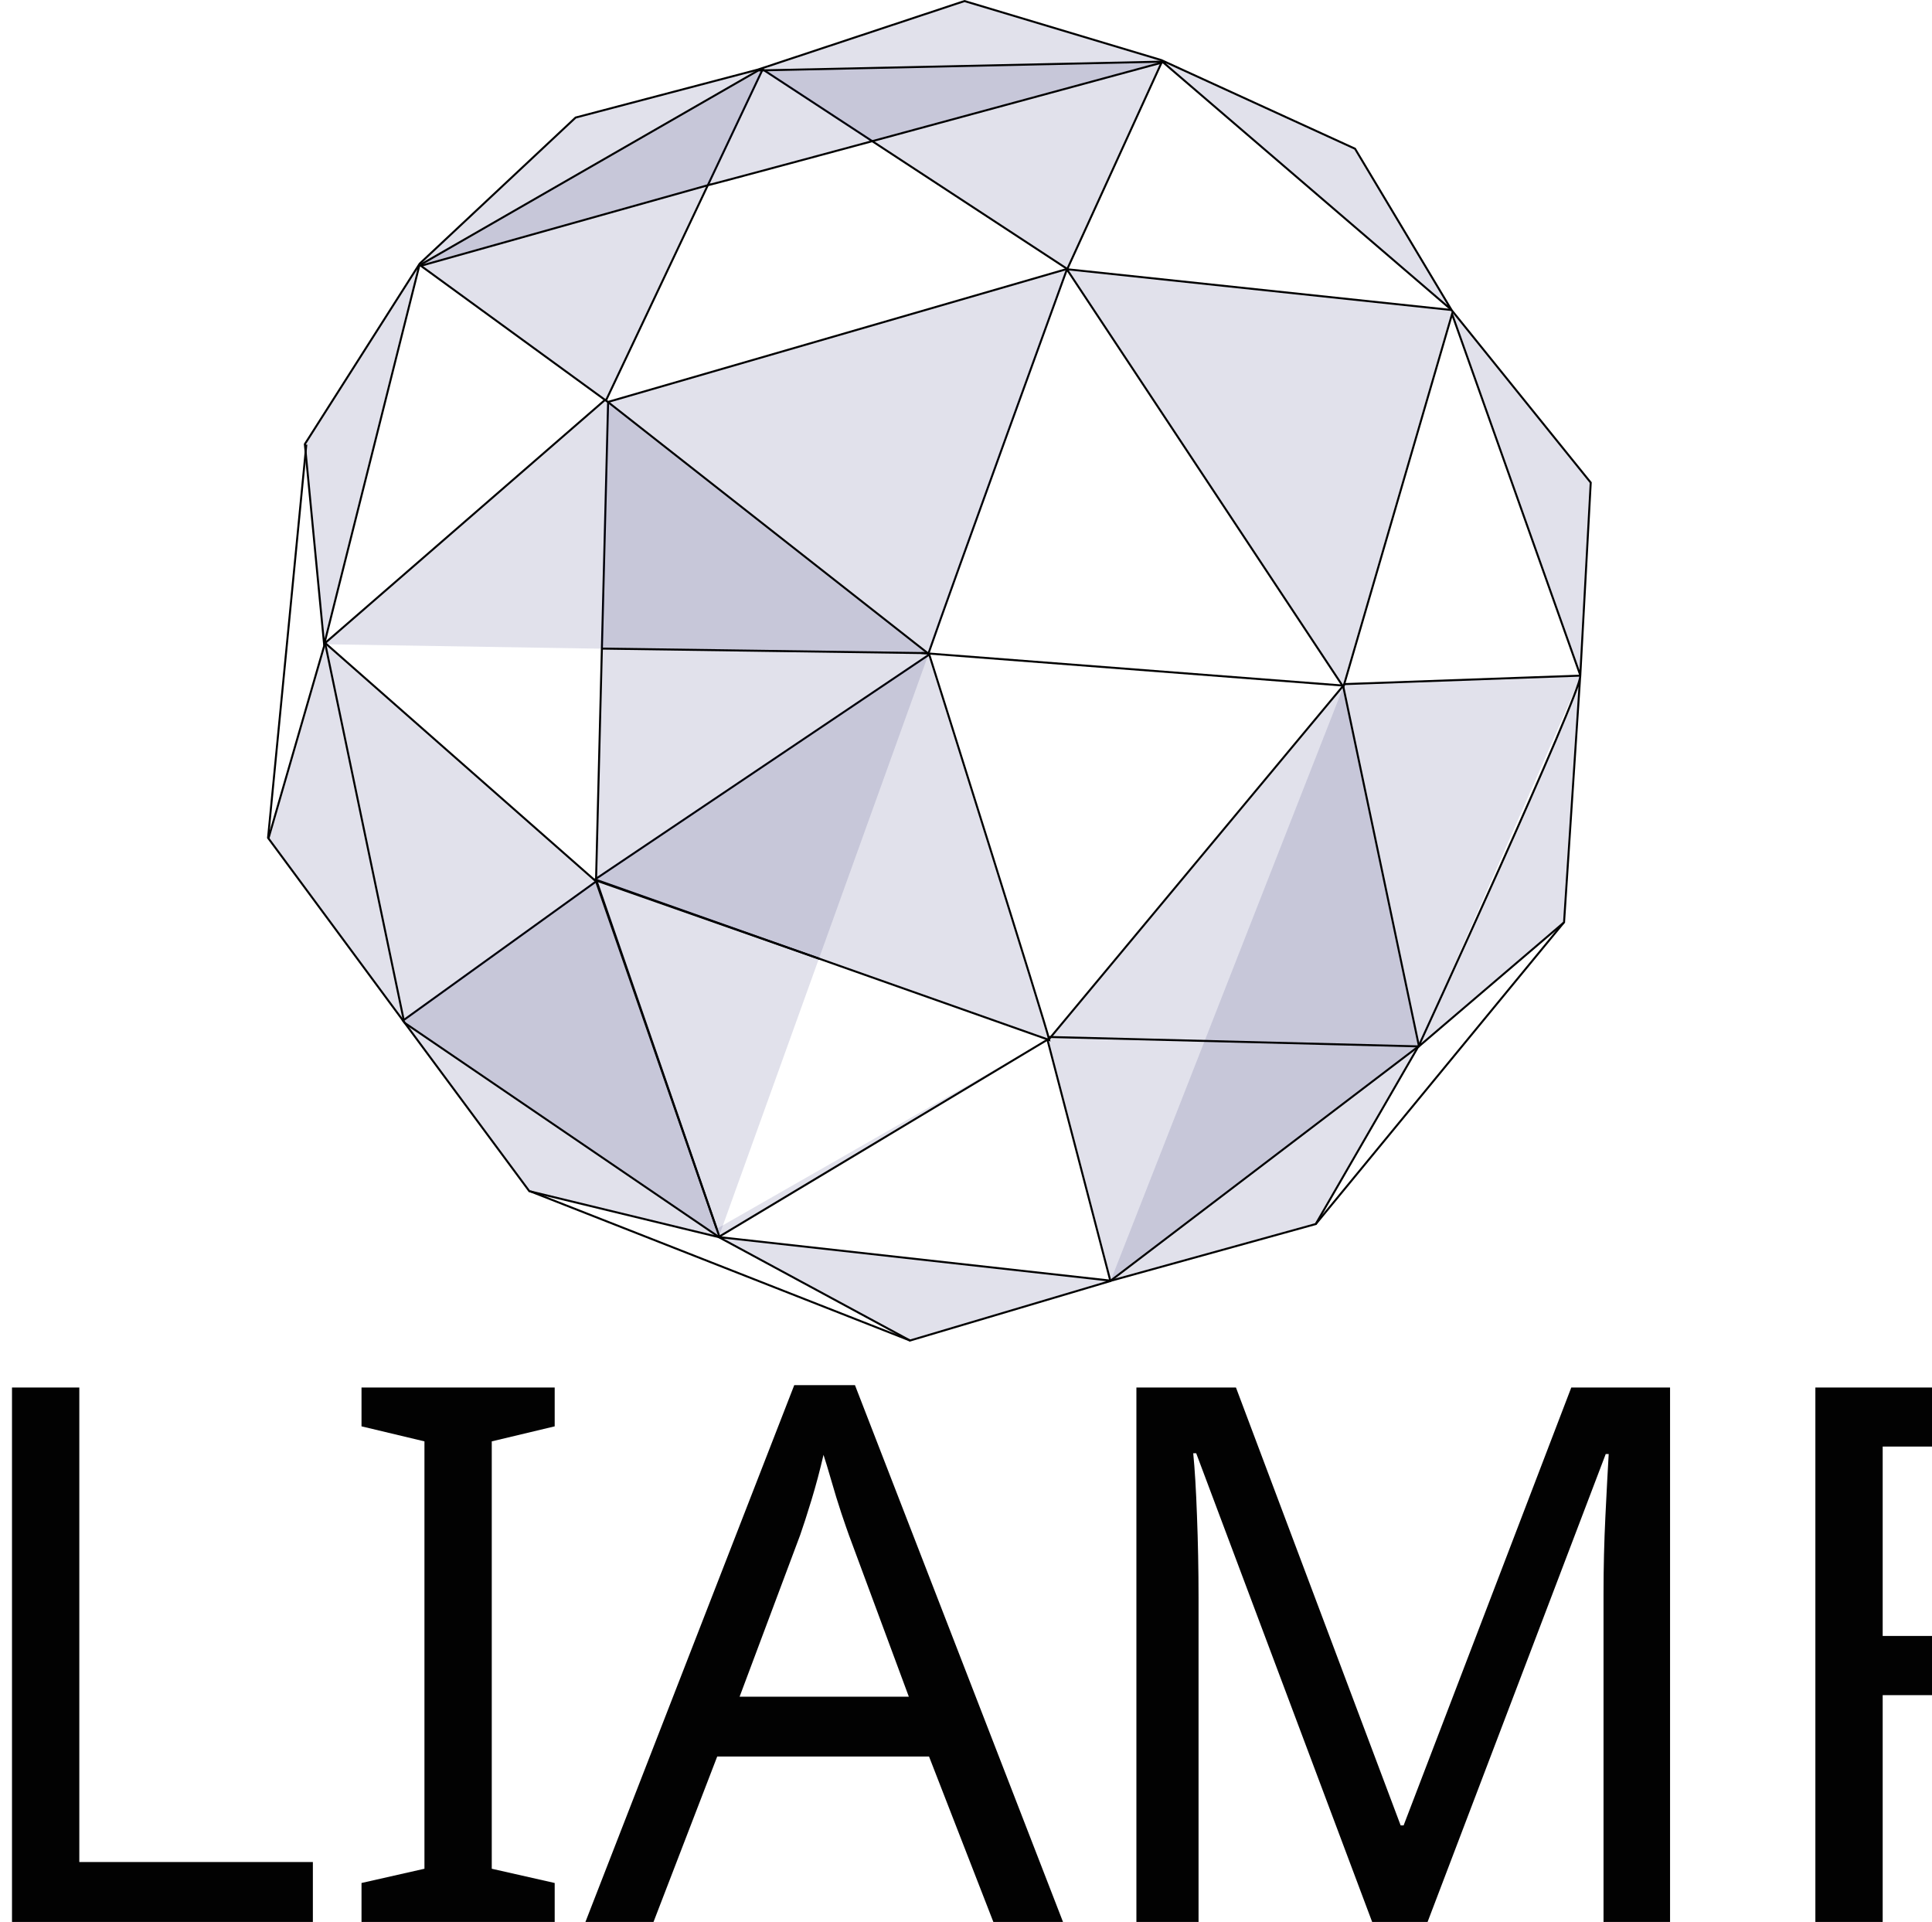
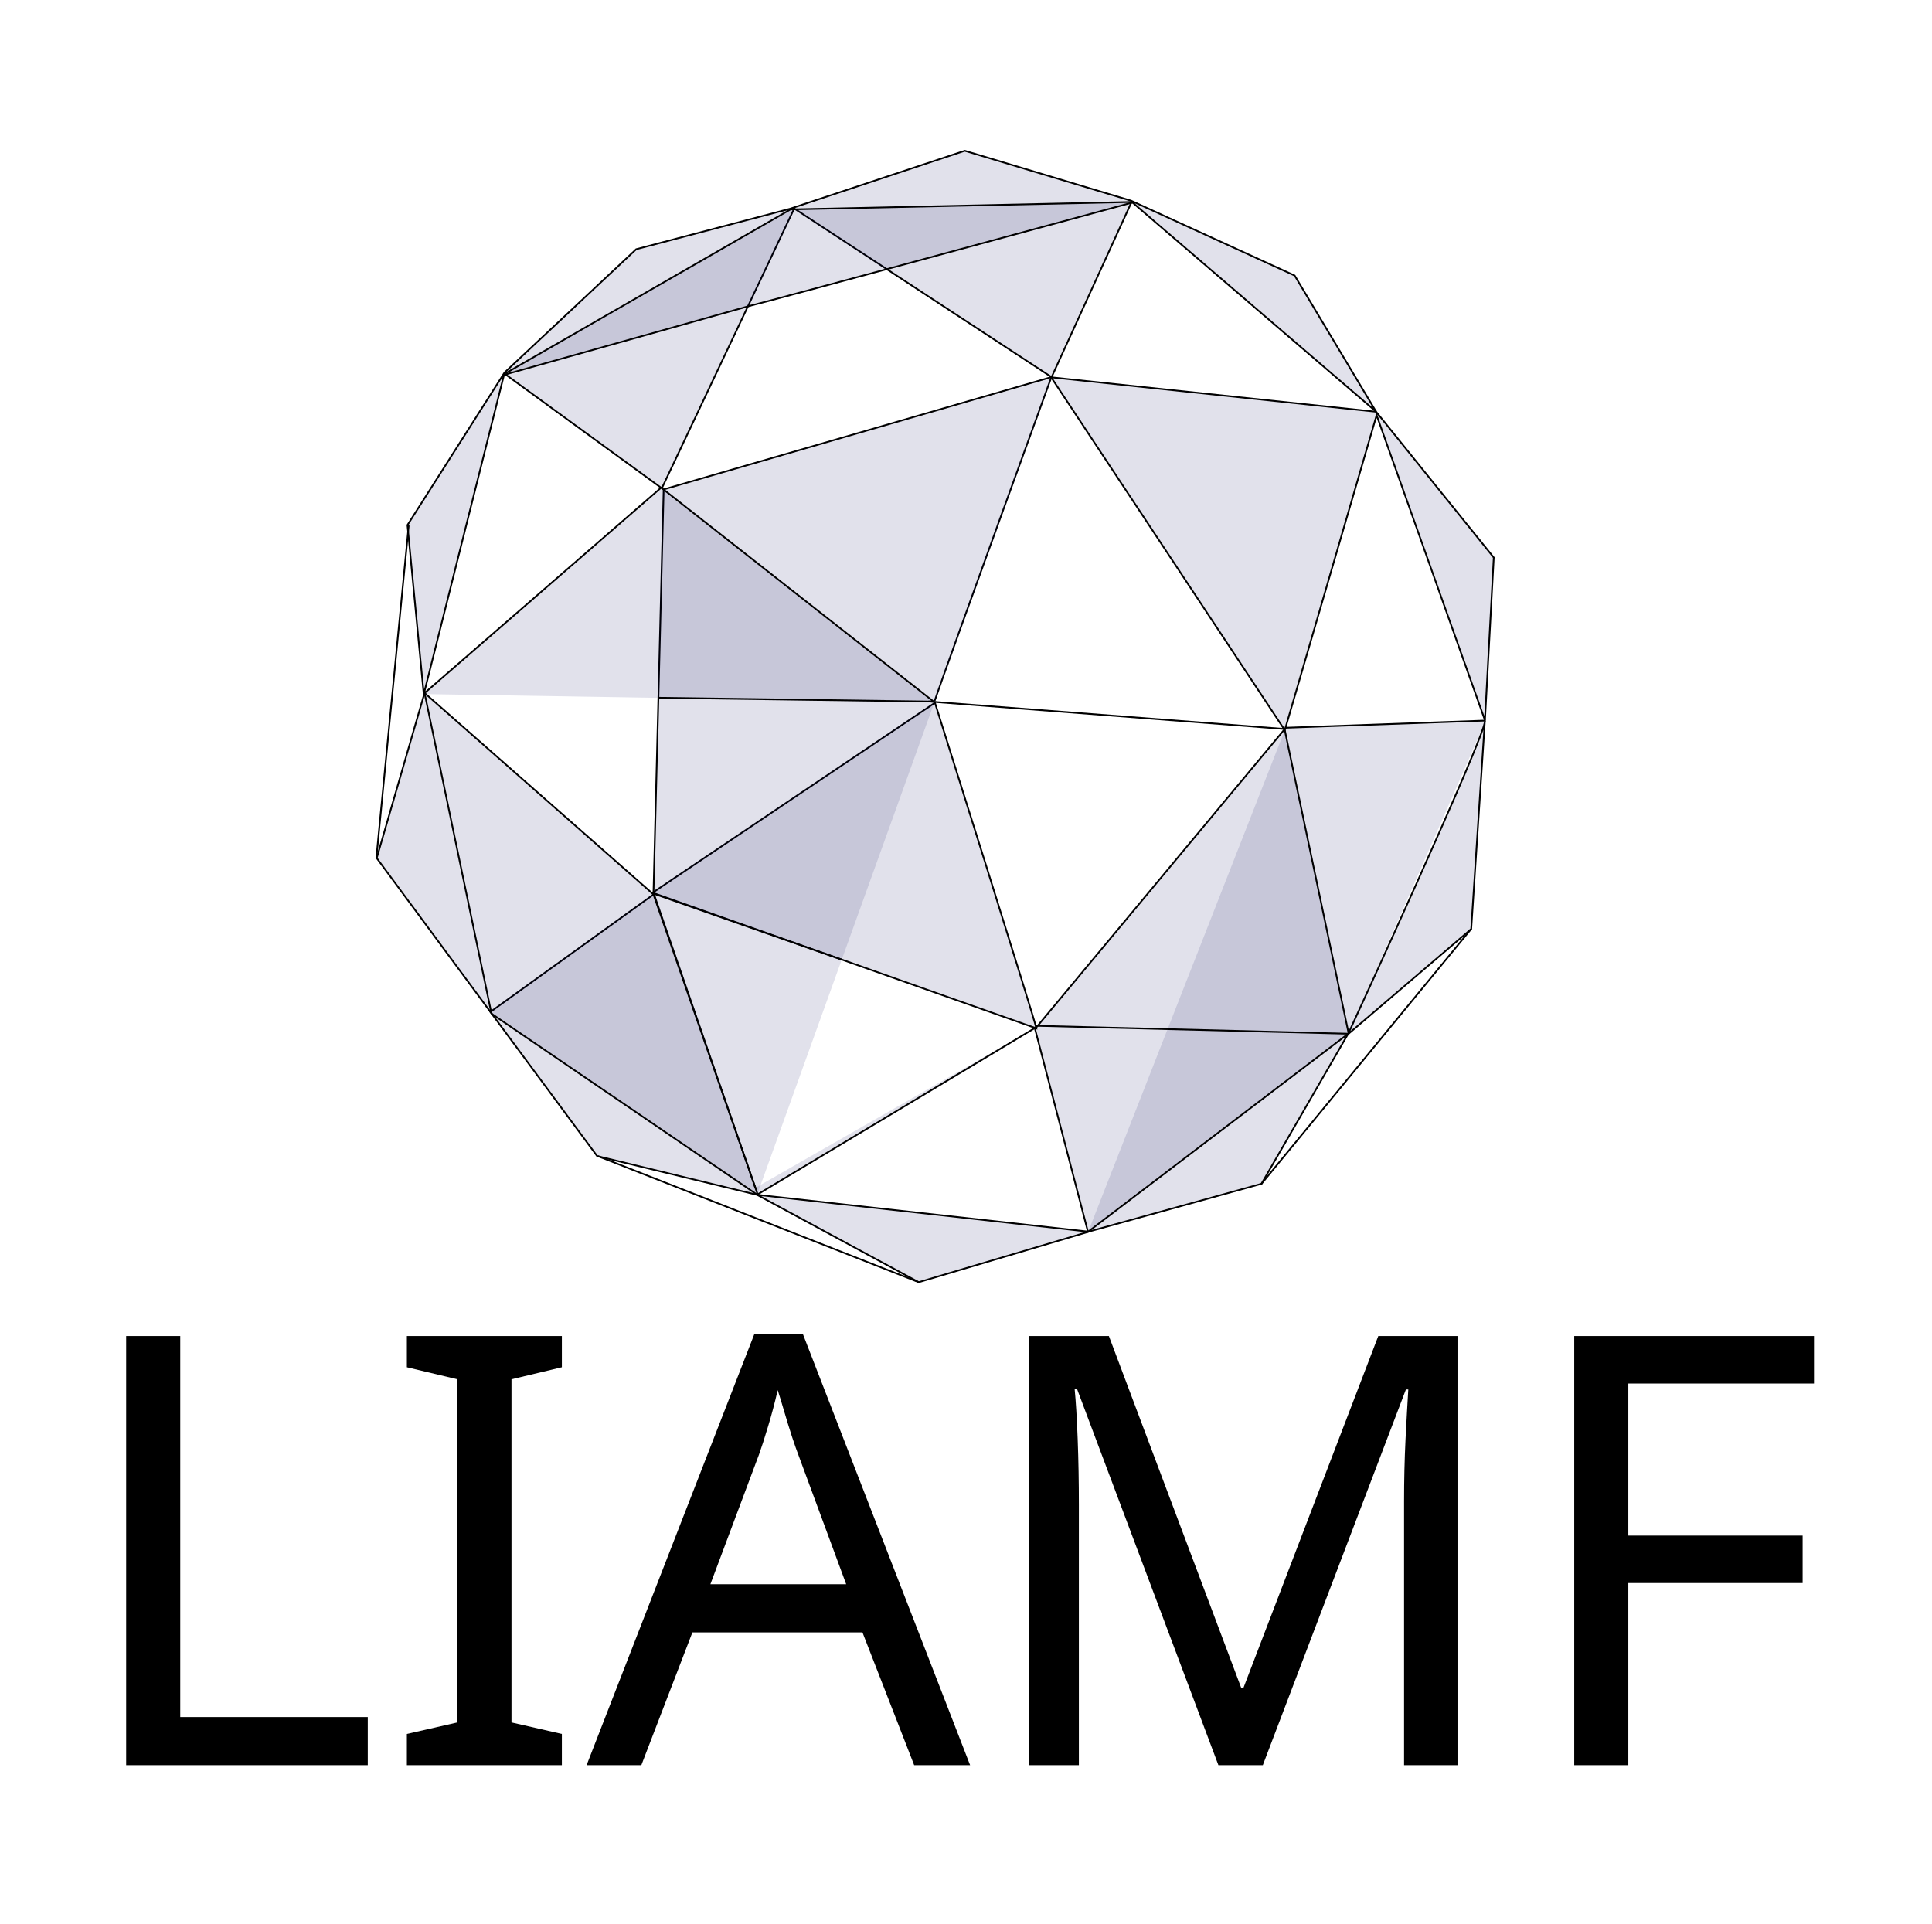
- <svg xmlns="http://www.w3.org/2000/svg" width="54.423mm" height="54.14mm" viewBox="0 0 192.839 191.835" id="svg6198" version="1.1">
+ <svg xmlns="http://www.w3.org/2000/svg" width="64.423mm" height="64.14mm" viewBox="0 0 228.272 227.268" id="svg6198" version="1.1">
  <defs id="defs6200">
    </defs>
-   <g id="layer1" transform="translate(-156.5095,-397.6206)">
+   <g id="layer1" transform="translate(-138.7929,-379.9041)">
    <path style="fill:#000655;fill-opacity:0.12;fill-rule:evenodd;stroke:#000000;stroke-width:0.2;stroke-linecap:butt;stroke-linejoin:miter;stroke-miterlimit:4;stroke-dasharray:none;stroke-opacity:1" d="m 249.21,462.763 c 2.186,-6.324 13.844,-38.398 13.844,-38.398" id="path4861-0" />
    <path style="fill:#000655;fill-opacity:0.12;fill-rule:evenodd;stroke:#000000;stroke-width:0.2;stroke-linecap:butt;stroke-linejoin:miter;stroke-miterlimit:4;stroke-dasharray:none;stroke-opacity:1" d="m 262.987,424.484 27.609,41.706 10.848,-37.222 12.799,36.046 1.042,-19.225 -13.898,-17.23" id="path4865-6" />
    <path style="fill:#000655;fill-opacity:0.12;fill-rule:evenodd;stroke:#000000;stroke-width:0.2;stroke-linecap:butt;stroke-linejoin:miter;stroke-miterlimit:4;stroke-dasharray:none;stroke-opacity:1" d="m 314.232,465.114 c 0.232,1.39 -16.164,37.001 -16.164,37.001 l 14.554,-12.432 z" id="path4867-1" />
    <path style="fill:#000655;fill-opacity:0.12;fill-rule:evenodd;stroke:#000000;stroke-width:0.2;stroke-linecap:butt;stroke-linejoin:miter;stroke-miterlimit:4;stroke-dasharray:none;stroke-opacity:1" d="m 298.145,501.958 -10.307,17.835 -20.499,5.675 -6.254,-23.973 29.632,-35.594 23.62,-0.85" id="path4869-5" />
    <path style="fill:#000655;fill-opacity:0.12;fill-rule:evenodd;stroke:#000000;stroke-width:0.2;stroke-linecap:butt;stroke-linejoin:miter;stroke-miterlimit:4;stroke-dasharray:none;stroke-opacity:1" d="m 267.372,525.442 30.765,-23.417 -7.542,-35.841" id="path4871-9" />
    <path style="fill:#000655;fill-opacity:0.12;fill-rule:evenodd;stroke:#000000;stroke-width:0.2;stroke-linecap:butt;stroke-linejoin:miter;stroke-miterlimit:4;stroke-dasharray:none;stroke-opacity:1" d="m 261.24,501.423 c -0.164,-0.983 -11.979,-38.474 -11.979,-38.474 l -33.364,22.447 z" id="path4892-4" />
    <path style="fill:#000655;fill-opacity:0.12;fill-rule:evenodd;stroke:#000000;stroke-width:0.2;stroke-linecap:butt;stroke-linejoin:miter;stroke-miterlimit:4;stroke-dasharray:none;stroke-opacity:1" d="m 248.489,462.794 42.032,3.249" id="path4894-9" />
    <path style="fill:#000655;fill-opacity:0.12;fill-rule:evenodd;stroke:#000000;stroke-width:0.2;stroke-linecap:butt;stroke-linejoin:miter;stroke-miterlimit:4;stroke-dasharray:none;stroke-opacity:1" d="m 261.101,501.119 37.069,0.944" id="path4896-0" />
    <path style="fill:#000655;fill-opacity:0.12;fill-rule:evenodd;stroke:#000000;stroke-width:0.2;stroke-linecap:butt;stroke-linejoin:miter;stroke-miterlimit:4;stroke-dasharray:none;stroke-opacity:1" d="m 267.395,525.465 -20.052,5.954 -19.104,-10.327 39.161,4.354" id="path4900-9" />
    <path style="fill:#000655;fill-opacity:0.12;fill-rule:evenodd;stroke:#000000;stroke-width:0.2;stroke-linecap:butt;stroke-linejoin:miter;stroke-miterlimit:4;stroke-dasharray:none;stroke-opacity:1" d="m 261.25,501.275 -33.023,19.818 -18.882,-4.578 -12.611,-17.033 19.326,-13.922 11.984,34.711" id="path4902-1" />
    <path style="fill:#000655;fill-opacity:0.12;fill-rule:evenodd;stroke:#000000;stroke-width:0.2;stroke-linecap:butt;stroke-linejoin:miter;stroke-miterlimit:4;stroke-dasharray:none;stroke-opacity:1" d="m 228.251,521.077 -31.333,-21.35 -13.614,-18.426 5.651,-19.512 27.044,23.802 1.208,-47.856 45.82,-13.275" id="path4904-7" />
    <path style="fill:#000655;fill-opacity:0.12;fill-rule:evenodd;stroke:#000000;stroke-width:0.2;stroke-linecap:butt;stroke-linejoin:miter;stroke-miterlimit:4;stroke-dasharray:none;stroke-opacity:1" d="m 249.219,462.898 -32.309,-25.373 -28.053,24.365 -1.919,-19.943 11.465,-18.016 15.559,-14.577 18.18,-4.783 20.637,-6.846 19.654,5.896 19.326,8.844 9.626,16.084 -28.883,-24.796 -9.461,20.715 -30.409,-19.925 -15.643,33.059 -18.607,-13.554 -9.513,37.873" id="path4906-7" />
    <path style="fill:#000655;fill-opacity:0.12;fill-rule:evenodd;stroke:#000000;stroke-width:0.2;stroke-linecap:butt;stroke-linejoin:miter;stroke-miterlimit:4;stroke-dasharray:none;stroke-opacity:1" d="m 196.805,499.412 c -0.347,-1.621 -7.842,-37.59 -7.842,-37.59" id="path4932-1" />
    <path style="fill:#000655;fill-opacity:0.12;fill-rule:evenodd;stroke:#000000;stroke-width:0.2;stroke-linecap:butt;stroke-linejoin:miter;stroke-miterlimit:4;stroke-dasharray:none;stroke-opacity:1" d="m 183.26,481.301 3.825,-39.304" id="path4934-5" />
    <path style="fill:#000655;fill-opacity:0.12;fill-rule:evenodd;stroke:#000000;stroke-width:0.2;stroke-linecap:butt;stroke-linejoin:miter;stroke-miterlimit:4;stroke-dasharray:none;stroke-opacity:1" d="m 287.827,519.812 24.753,-30.092" id="path4936-9" />
    <path style="fill:#000655;fill-opacity:0.12;fill-rule:evenodd;stroke:#000000;stroke-width:0.2;stroke-linecap:butt;stroke-linejoin:miter;stroke-miterlimit:4;stroke-dasharray:none;stroke-opacity:1" d="m 209.427,516.523 37.945,14.909" id="path4938-7" />
    <path style="fill:#000655;fill-opacity:0.12;fill-rule:evenodd;stroke:#000000;stroke-width:0.2;stroke-linecap:butt;stroke-linejoin:miter;stroke-miterlimit:4;stroke-dasharray:none;stroke-opacity:1" d="m 198.512,424.024 33.681,-19.373 40.423,-0.88" id="path4940-7" />
    <path style="fill:#000655;fill-opacity:0.12;fill-rule:evenodd;stroke:#000000;stroke-width:0.2;stroke-linecap:butt;stroke-linejoin:miter;stroke-miterlimit:4;stroke-dasharray:none;stroke-opacity:1" d="m 263.003,424.492 38.449,4.076" id="path4981-3" />
-     <text xml:space="preserve" style="font-style:normal;font-weight:normal;font-size:42.031px;line-height:125%;font-family:sans-serif;letter-spacing:0px;word-spacing:0px;fill:#020202;fill-opacity:1;stroke:none;stroke-width:1px;stroke-linecap:butt;stroke-linejoin:miter;stroke-opacity:1" x="150.457" y="589.456" id="text4983-6">
-       <tspan id="tspan4985-5" x="150.457" y="589.456" style="font-style:normal;font-variant:normal;font-weight:normal;font-stretch:normal;font-size:74.721px;font-family:Laksaman;-inkscape-font-specification:Laksaman;fill:#020202;fill-opacity:1">LIAMF</tspan>
-     </text>
    <path style="fill:#000655;fill-opacity:0.12;fill-rule:evenodd;stroke:#000000;stroke-width:0.2;stroke-linecap:butt;stroke-linejoin:miter;stroke-miterlimit:4;stroke-dasharray:none;stroke-opacity:1" d="m 249.189,462.811 -32.656,-0.455" id="path5409" />
    <path style="fill:#000655;fill-opacity:0.12;fill-rule:evenodd;stroke:#000000;stroke-width:0.2;stroke-linecap:butt;stroke-linejoin:miter;stroke-miterlimit:4;stroke-dasharray:none;stroke-opacity:1" d="m 215.985,485.493 22.309,7.825" id="path5411" />
    <path style="fill:#000655;fill-opacity:0.12;fill-rule:evenodd;stroke:#000000;stroke-width:0.2;stroke-linecap:butt;stroke-linejoin:miter;stroke-miterlimit:4;stroke-dasharray:none;stroke-opacity:1" d="M 228.362,521.184 215.966,485.485" id="path5415" />
    <path style="fill:#000655;fill-opacity:0.12;fill-rule:evenodd;stroke:#000000;stroke-width:0.2;stroke-linecap:butt;stroke-linejoin:miter;stroke-miterlimit:4;stroke-dasharray:none;stroke-opacity:1" d="m 227.381,416.05 c 0.125,0 16.125,-4.322 16.125,-4.322 l 29.141,-7.906" id="path5423" />
    <path style="fill:#000655;fill-opacity:0.12;fill-rule:evenodd;stroke:#000000;stroke-width:0.2;stroke-linecap:butt;stroke-linejoin:miter;stroke-miterlimit:4;stroke-dasharray:none;stroke-opacity:1" d="m 227.469,416.021 -28.926,8.12" id="path5425" />
+     <text xml:space="preserve" style="font-style:normal;font-weight:normal;font-size:39.95px;line-height:125%;font-family:sans-serif;letter-spacing:0px;word-spacing:0px;fill:#000000;fill-opacity:1;stroke:none;stroke-width:1px;stroke-linecap:butt;stroke-linejoin:miter;stroke-opacity:1" x="146.809" y="588.491" id="text4983-6-33">
+       <tspan id="tspan4985-5-3" x="146.809" y="588.491" style="font-style:normal;font-variant:normal;font-weight:normal;font-stretch:normal;font-size:71.022px;font-family:sans-serif;-inkscape-font-specification:sans-serif;fill:#000000;fill-opacity:1">LIAMF</tspan>
+     </text>
  </g>
</svg>
